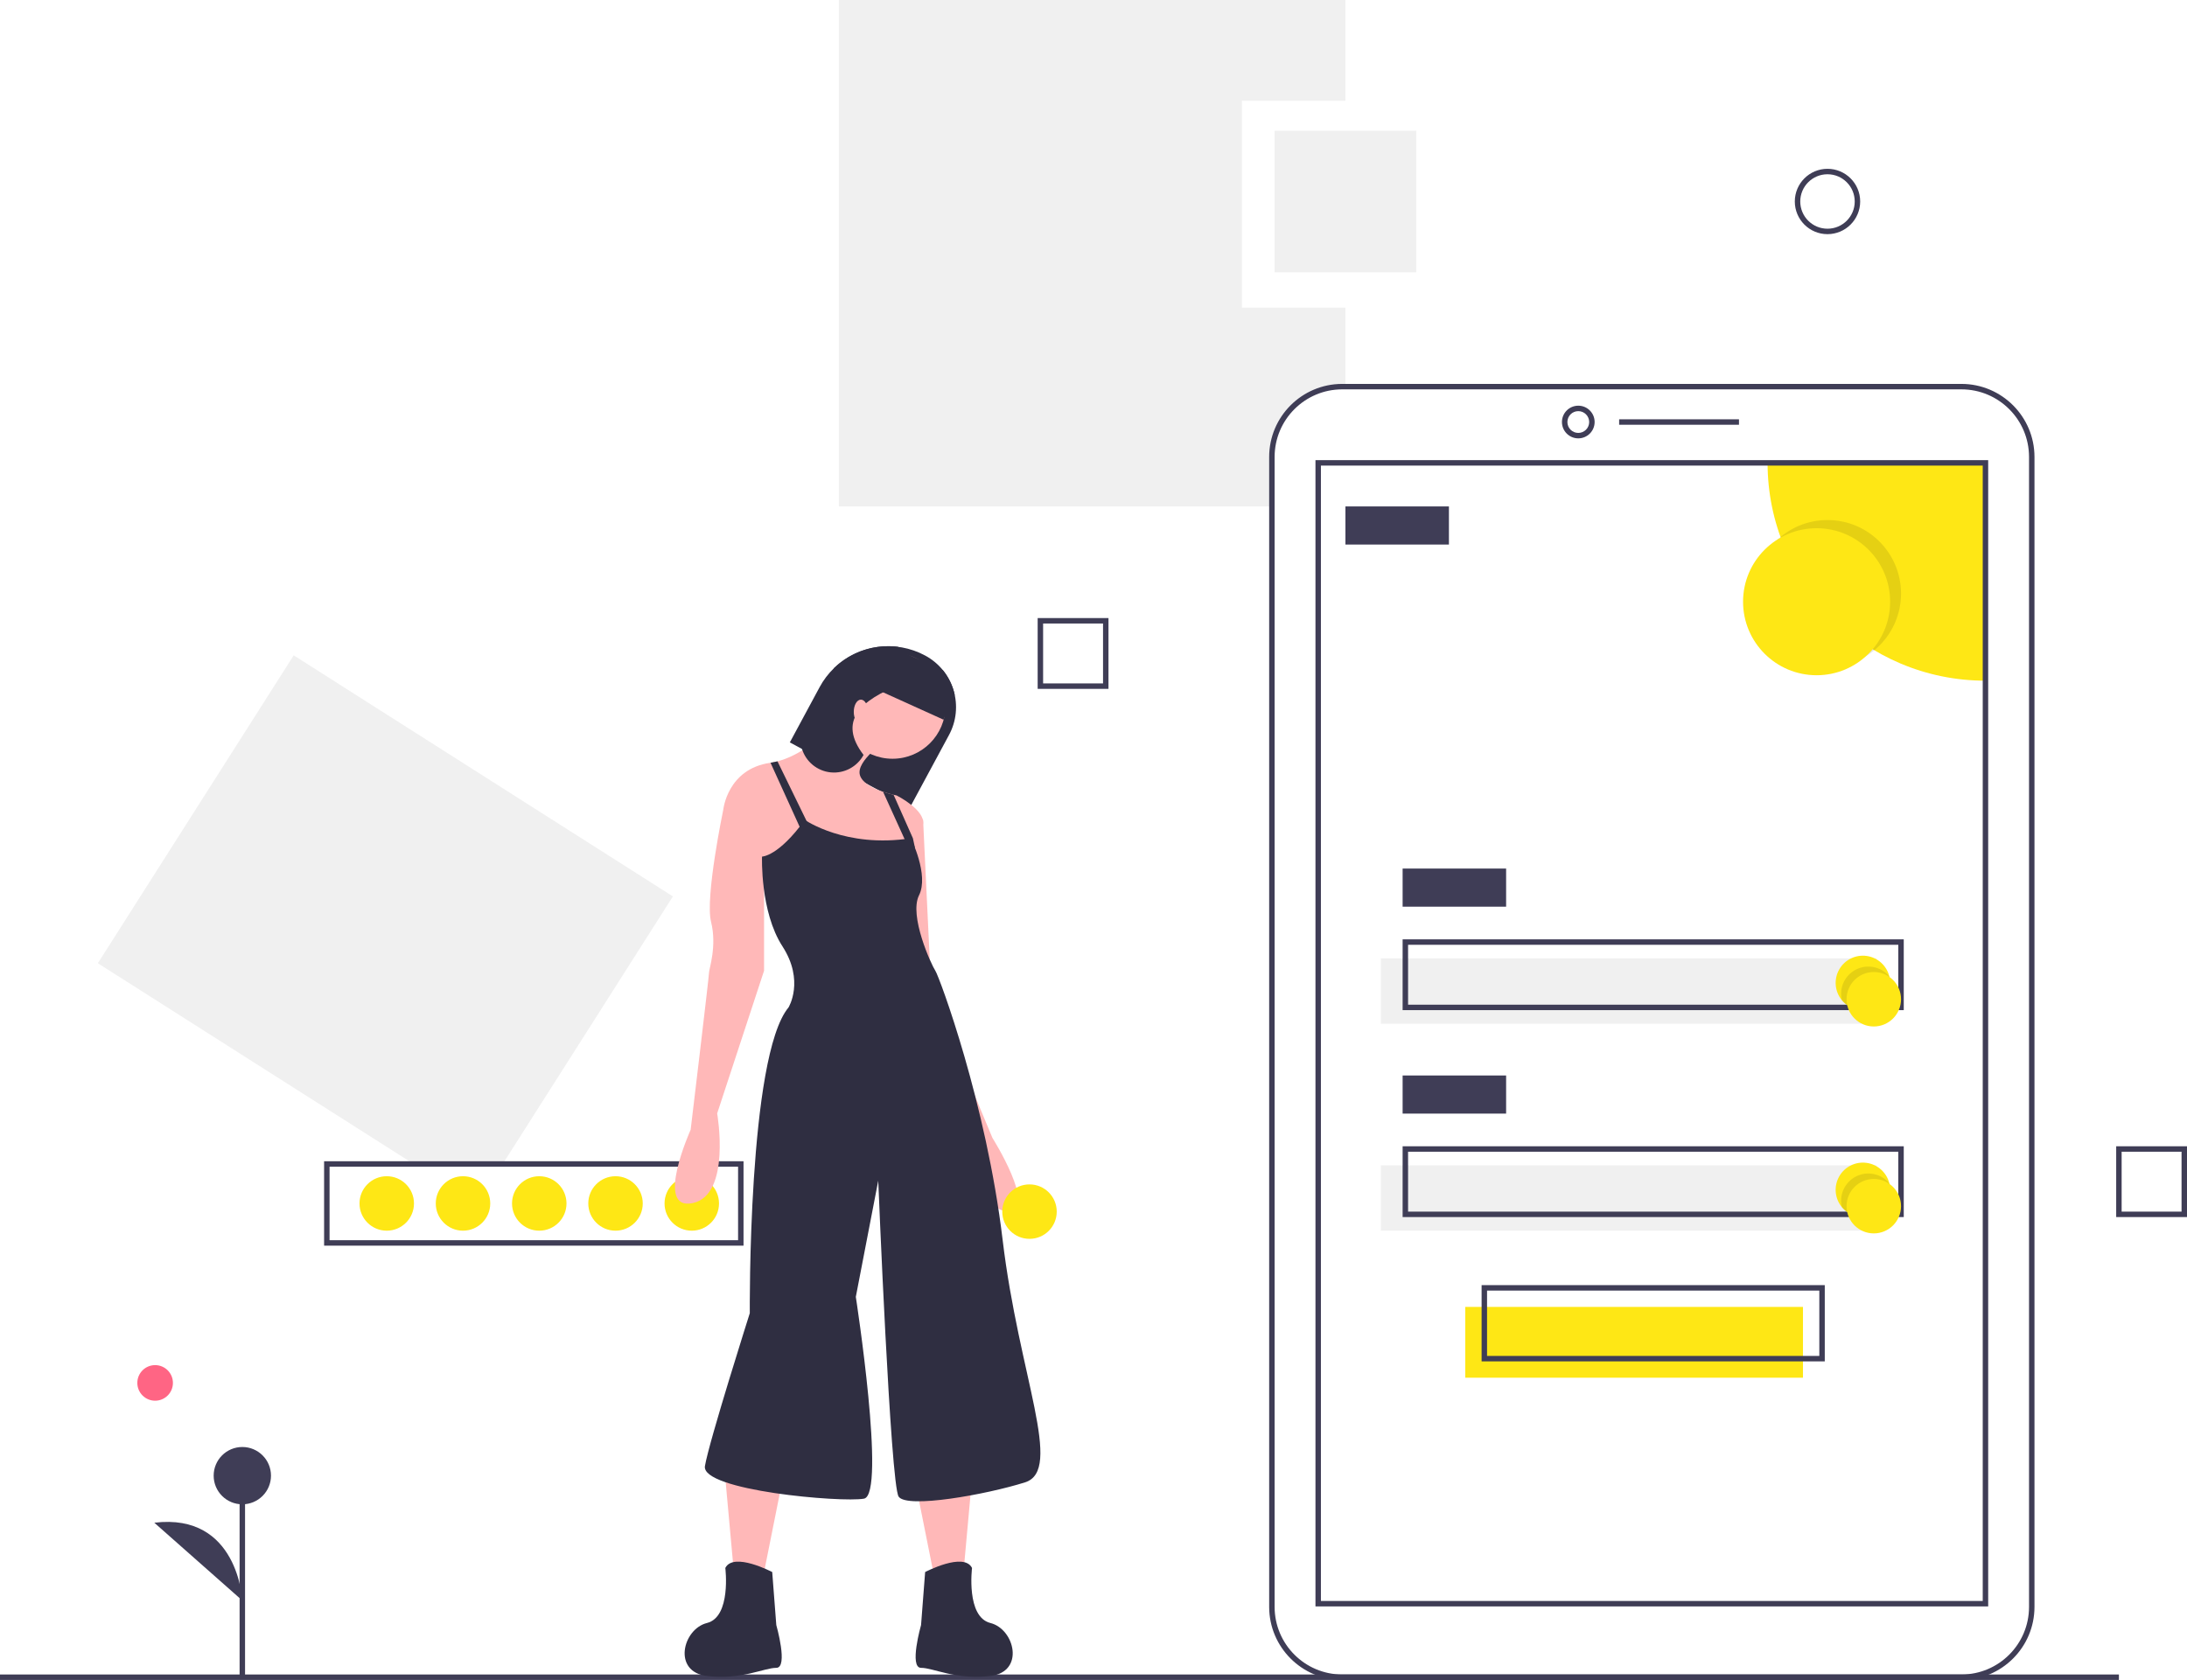
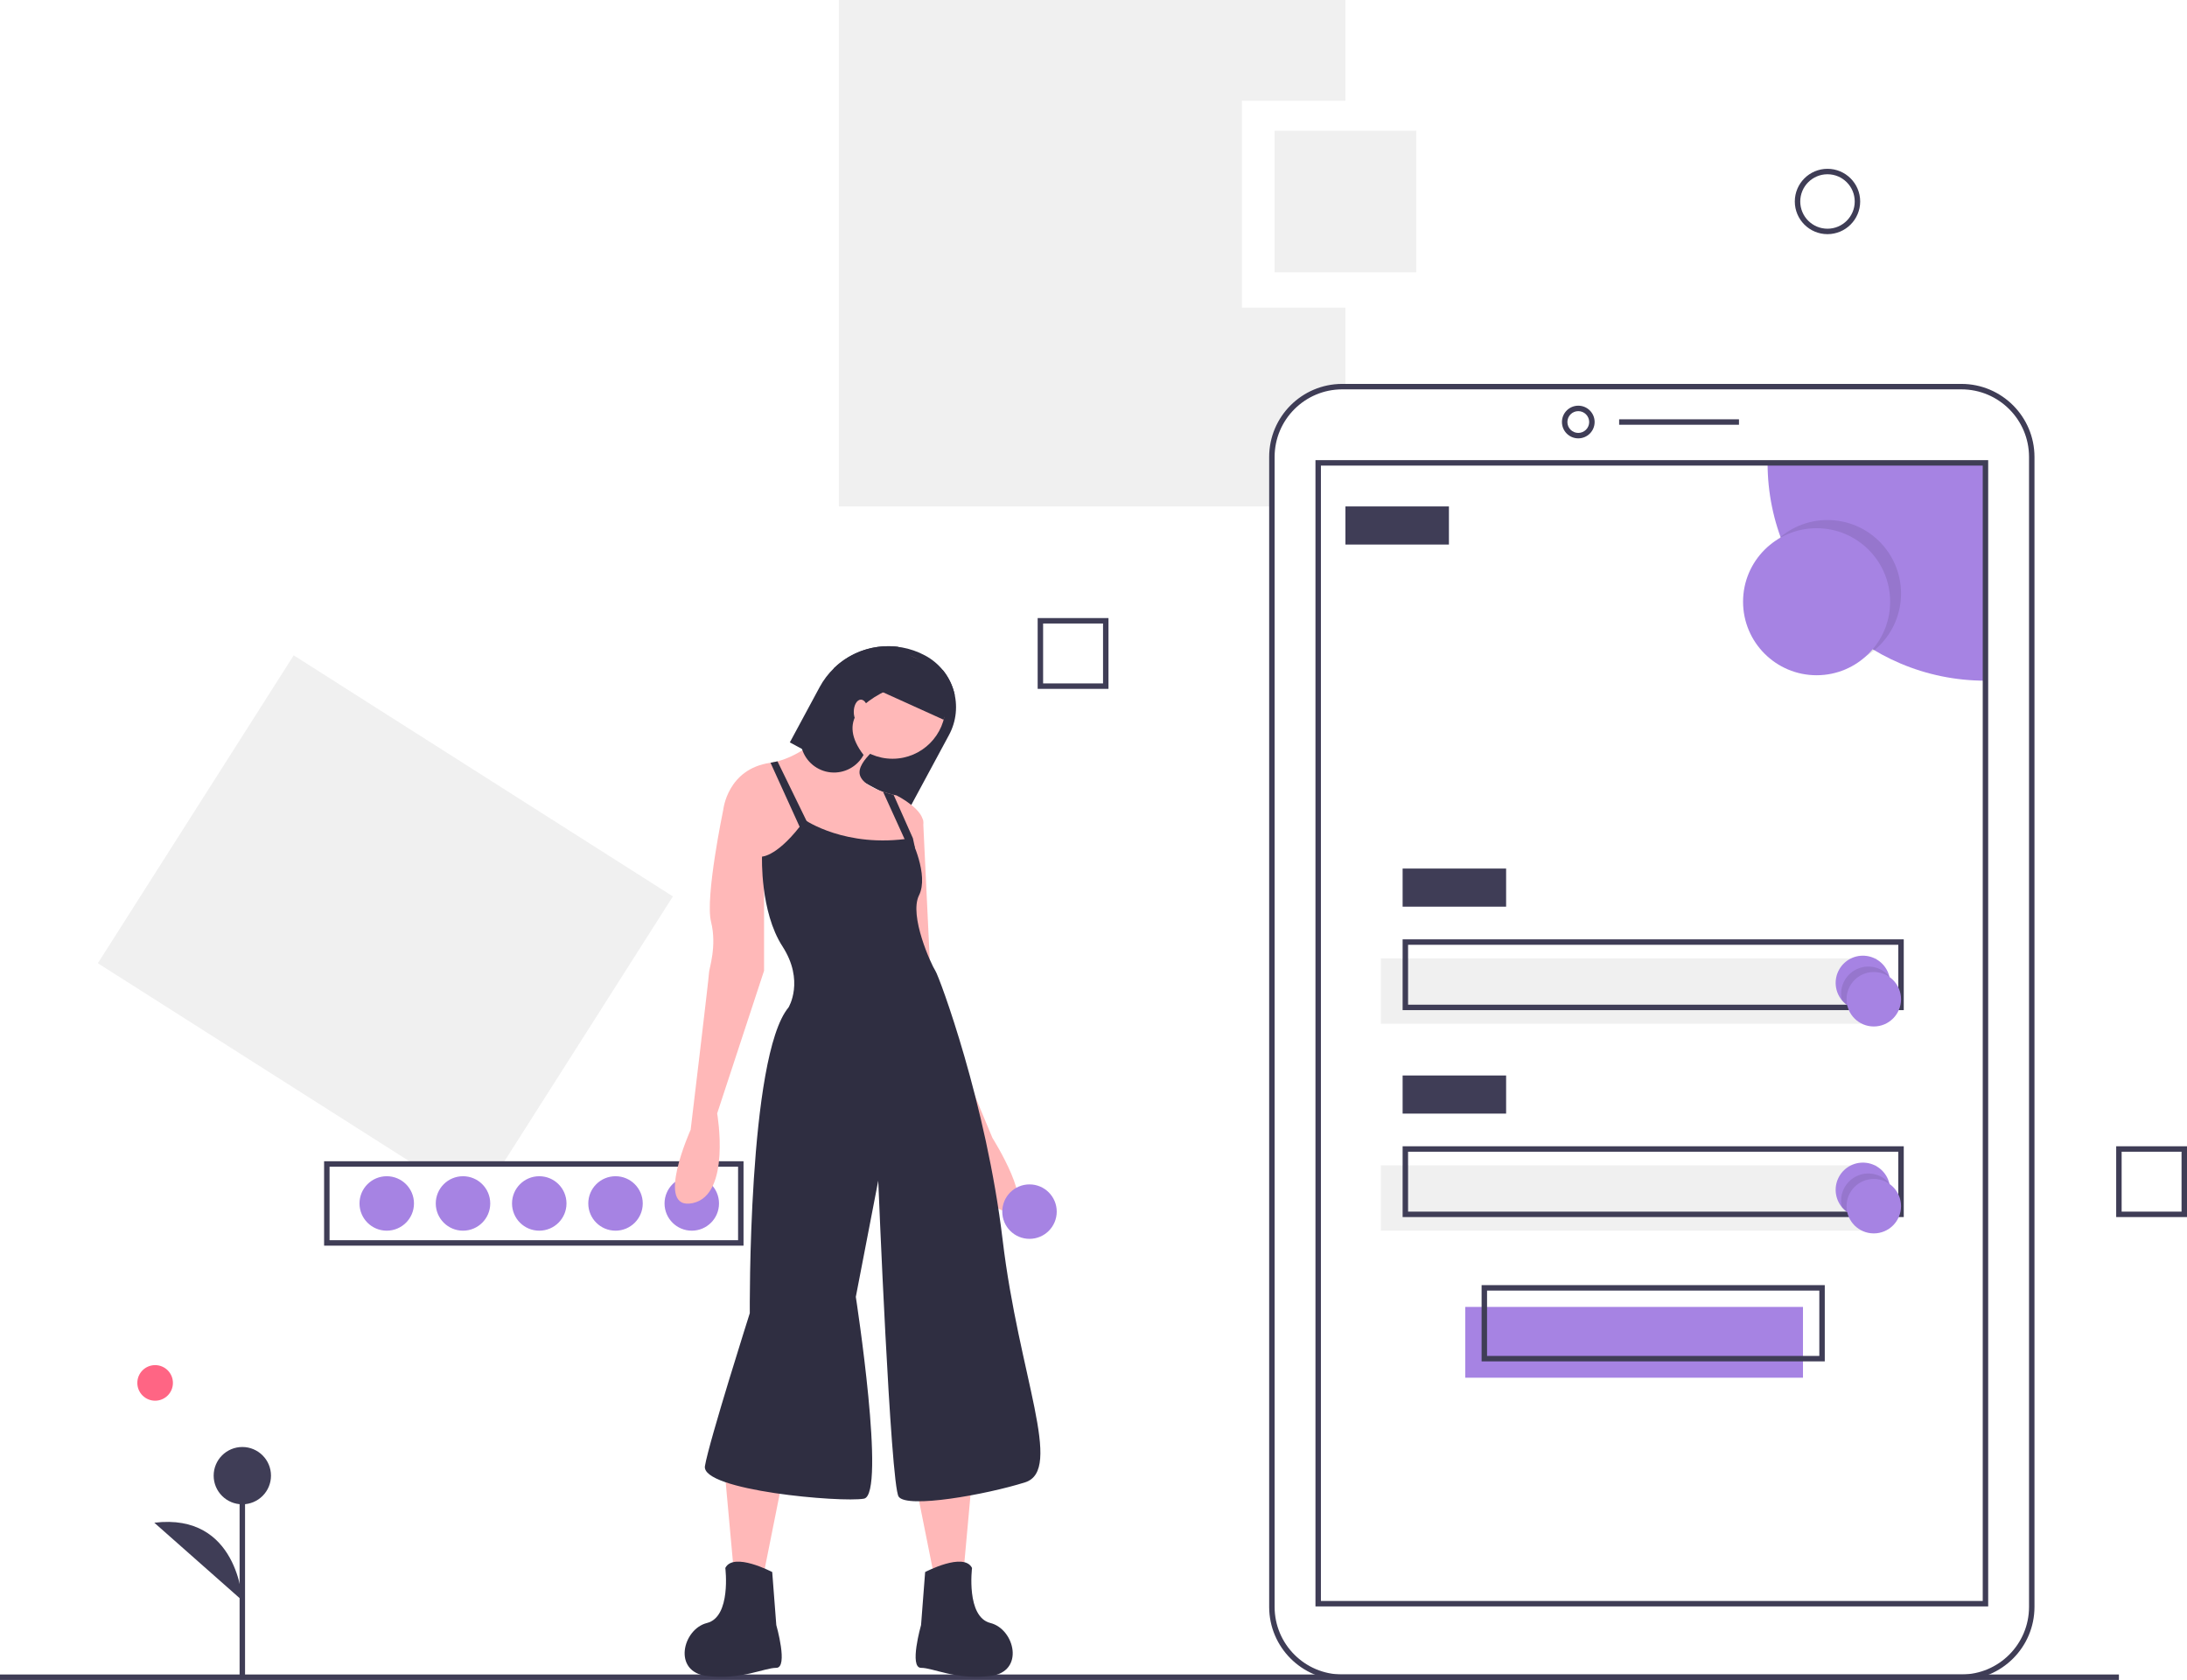
<svg xmlns="http://www.w3.org/2000/svg" id="bc52c4b0-5495-47d6-8fbf-e718e11a33f1" data-name="Layer 1" width="803" height="617" viewBox="0 0 803 617">
  <polygon points="184.898 427 247.069 329.231 107.835 240.694 35.931 353.769 151.095 427 184.898 427" fill="#f0f0f0" />
  <path d="M471.5,599h-154V568h154Zm-152-2h150V570h-150Z" transform="translate(-198.5 -141.5)" fill="#3f3d56" />
-   <circle cx="254" cy="442" r="10" fill="#fee715" />
-   <circle cx="226" cy="442" r="10" fill="#fee715" />
-   <circle cx="198" cy="442" r="10" fill="#fee715" />
-   <circle cx="170" cy="442" r="10" fill="#fee715" />
-   <circle cx="142" cy="442" r="10" fill="#fee715" />
+   <circle cx="254" cy="442" r="10" fill="#a683e3" />
+   <circle cx="226" cy="442" r="10" fill="#a683e3" />
+   <circle cx="198" cy="442" r="10" fill="#a683e3" />
+   <circle cx="170" cy="442" r="10" fill="#a683e3" />
+   <circle cx="142" cy="442" r="10" fill="#a683e3" />
  <path d="M654.5,254.5v-76h38v-37h-186v186h159V309.314A25.814,25.814,0,0,1,691.314,283.5H692.5v-29Z" transform="translate(-198.5 -141.5)" fill="#f0f0f0" />
-   <rect x="538" y="480" width="124" height="26" fill="#fee715" />
+   <rect x="538" y="480" width="124" height="26" fill="#a683e3" />
  <rect x="507" y="352" width="182" height="24" fill="#f0f0f0" />
  <rect y="615" width="778" height="2" fill="#3f3d56" />
  <path d="M918.686,758.5H691.314A26.845,26.845,0,0,1,664.5,731.686V309.314A26.845,26.845,0,0,1,691.314,282.5h227.371A26.845,26.845,0,0,1,945.5,309.314v422.371A26.845,26.845,0,0,1,918.686,758.5Zm-227.371-474A24.843,24.843,0,0,0,666.5,309.314v422.371A24.843,24.843,0,0,0,691.314,756.5h227.371A24.843,24.843,0,0,0,943.5,731.686V309.314A24.843,24.843,0,0,0,918.686,284.5Z" transform="translate(-198.5 -141.5)" fill="#3f3d56" />
  <path d="M778,302.5a6,6,0,1,1,6-6A6.007,6.007,0,0,1,778,302.5Zm0-10a4,4,0,1,0,4,4A4.004,4.004,0,0,0,778,292.5Z" transform="translate(-198.5 -141.5)" fill="#3f3d56" />
  <rect x="594.5" y="154" width="44" height="2" fill="#3f3d56" />
-   <path d="M927.5,311.5v80a80.004,80.004,0,0,1-80-80Z" transform="translate(-198.5 -141.5)" fill="#fee715" />
+   <path d="M927.5,311.5v80a80.004,80.004,0,0,1-80-80Z" transform="translate(-198.5 -141.5)" fill="#a683e3" />
  <path d="M928.5,731.5h-247v-421h247Zm-245-2h243v-417h-243Z" transform="translate(-198.5 -141.5)" fill="#3f3d56" />
  <circle cx="671" cy="218" r="27" opacity="0.1" />
-   <circle cx="667" cy="221" r="27" fill="#fee715" />
+   <circle cx="667" cy="221" r="27" fill="#a683e3" />
  <rect x="494" y="186" width="38" height="14" fill="#3f3d56" />
  <rect x="515" y="319" width="38" height="14" fill="#3f3d56" />
  <path d="M897.5,512.5h-184v-26h184Zm-182-2h180v-22h-180Z" transform="translate(-198.5 -141.5)" fill="#3f3d56" />
  <rect x="507" y="428" width="182" height="24" fill="#f0f0f0" />
  <rect x="515" y="395" width="38" height="14" fill="#3f3d56" />
  <path d="M897.5,588.5h-184v-26h184Zm-182-2h180v-22h-180Z" transform="translate(-198.5 -141.5)" fill="#3f3d56" />
  <path d="M868.5,641.5h-126v-28h126Zm-124-2h122v-24h-122Z" transform="translate(-198.5 -141.5)" fill="#3f3d56" />
-   <path d="M892.5,502.5a10.001,10.001,0,0,1-17.71,6.37l-.01-.01a9.999,9.999,0,1,1,17.43-8.73.01.01,0,0,0,.01.01A10.227,10.227,0,0,1,892.5,502.5Z" transform="translate(-198.5 -141.5)" fill="#fee715" />
+   <path d="M892.5,502.5a10.001,10.001,0,0,1-17.71,6.37l-.01-.01a9.999,9.999,0,1,1,17.43-8.73.01.01,0,0,0,.01.01A10.227,10.227,0,0,1,892.5,502.5Z" transform="translate(-198.5 -141.5)" fill="#a683e3" />
  <path d="M892.5,502.5a10.001,10.001,0,0,1-17.71,6.37l-.01-.01a10.228,10.228,0,0,1-.28-2.36,10.001,10.001,0,0,1,17.71-6.37.01.01,0,0,0,.01.01A10.227,10.227,0,0,1,892.5,502.5Z" transform="translate(-198.5 -141.5)" opacity="0.1" />
-   <circle cx="688" cy="367" r="10" fill="#fee715" />
-   <path d="M892.5,578.5a10.001,10.001,0,0,1-17.71,6.37l-.01-.01a9.999,9.999,0,1,1,17.43-8.73.01.01,0,0,0,.01.01A10.227,10.227,0,0,1,892.5,578.5Z" transform="translate(-198.5 -141.5)" fill="#fee715" />
+   <circle cx="688" cy="367" r="10" fill="#a683e3" />
+   <path d="M892.5,578.5a10.001,10.001,0,0,1-17.71,6.37l-.01-.01a9.999,9.999,0,1,1,17.43-8.73.01.01,0,0,0,.01.01A10.227,10.227,0,0,1,892.5,578.5Z" transform="translate(-198.5 -141.5)" fill="#a683e3" />
  <path d="M892.5,578.5a10.001,10.001,0,0,1-17.71,6.37l-.01-.01a10.228,10.228,0,0,1-.28-2.36,10.001,10.001,0,0,1,17.71-6.37.01.01,0,0,0,.01.01A10.227,10.227,0,0,1,892.5,578.5Z" transform="translate(-198.5 -141.5)" opacity="0.1" />
-   <circle cx="688" cy="443" r="10" fill="#fee715" />
+   <circle cx="688" cy="443" r="10" fill="#a683e3" />
  <rect x="468" y="48" width="52" height="52" fill="#f0f0f0" />
  <path d="M869.5,227.5a12,12,0,1,1,12-12A12.013,12.013,0,0,1,869.5,227.5Zm0-22a10,10,0,1,0,10,10A10.011,10.011,0,0,0,869.5,205.5Z" transform="translate(-198.5 -141.5)" fill="#3f3d56" />
  <path d="M605.5,394.5h-26v-26h26Zm-24-2h22v-22h-22Z" transform="translate(-198.5 -141.5)" fill="#3f3d56" />
  <path d="M1001.5,588.5h-26v-26h26Zm-24-2h22v-22h-22Z" transform="translate(-198.5 -141.5)" fill="#3f3d56" />
  <path d="M488.503,414.166l4.462,2.403,15.182,8.183,24.51,13.206,14.284-26.501a21.525,21.525,0,0,0-8.744-29.189,28.59,28.59,0,0,0-33.381,4.529l-.007.007a28.623,28.623,0,0,0-5.375,7.075Z" transform="translate(-198.5 -141.5)" fill="#2f2e41" />
  <polygon points="356.9 542.937 353.906 575.876 342.676 577.373 335.19 539.942 356.9 542.937" fill="#ffb8b8" />
  <path d="M538.182,718.873s14.224-7.486,17.218-1.497c0,0-2.246,17.967,6.738,20.213s12.727,17.967,0,19.464-20.962-2.995-25.453-2.995,0-15.721,0-15.721Z" transform="translate(-198.5 -141.5)" fill="#2f2e41" />
  <polygon points="266.316 542.937 269.311 575.876 280.54 577.373 288.026 539.942 266.316 542.937" fill="#ffb8b8" />
  <path d="M482.034,718.873s-14.224-7.486-17.218-1.497c0,0,2.246,17.967-6.738,20.213s-12.727,17.967,0,19.464S479.04,754.059,483.532,754.059s0-15.721,0-15.721Z" transform="translate(-198.5 -141.5)" fill="#2f2e41" />
  <circle cx="327.704" cy="259.206" r="19.464" fill="#ffb8b8" />
  <path d="M464.067,438.886,479.789,463.591l18.716-1.497,30.694,2.246s2.897-5.794,5.263-11.432a44.285,44.285,0,0,0,2.972-8.781c.749-5.24-9.732-10.481-9.732-10.481s-.412-.075-1.1-.24c-.913-.217-2.321-.576-3.863-1.101-3.481-1.183-7.666-3.189-8.512-6.146-1.497-5.24,9.732-12.727,9.732-12.727l-13.475-12.727s-11.971,16.627-26.509,20.415a23.155,23.155,0,0,1-2.56.524c-.045.007-.082.015-.127.022C465.565,423.914,464.067,438.886,464.067,438.886Z" transform="translate(-198.5 -141.5)" fill="#ffb8b8" />
  <path d="M472.302,432.149l-8.235,6.738s-6.738,32.191-4.492,41.175-.749,17.218-.749,18.716S452.089,556.421,452.089,556.421s-13.475,29.945.749,26.951,8.984-32.94,8.984-32.94l17.218-52.404V453.859Z" transform="translate(-198.5 -141.5)" fill="#ffb8b8" />
  <path d="M531.444,438.138l5.989,4.492,2.995,62.885,22.459,53.901s16.47,26.202,5.989,26.951S551.657,559.415,551.657,559.415l-20.213-51.655-2.995-50.158Z" transform="translate(-198.5 -141.5)" fill="#ffb8b8" />
  <path d="M494.013,442.629s14.973,10.481,38.929,6.738c0,0,6.738,13.475,2.995,20.962s4.492,25.453,5.989,27.699,18.716,48.661,24.705,98.819,22.459,84.595,8.235,89.087-43.42,9.732-46.415,5.24-7.486-116.038-7.486-116.038l-8.235,42.672s11.229,72.617,2.995,74.114-59.89-2.995-58.393-11.978,16.47-56.147,16.47-56.147-.749-94.327,14.224-112.294c0,0,5.989-9.732-2.246-22.459s-7.486-32.94-7.486-32.94S484.28,456.105,494.013,442.629Z" transform="translate(-198.5 -141.5)" fill="#2f2e41" />
  <polygon points="282.913 280.145 295.513 307.867 298.507 306.37 285.473 279.621 282.913 280.145" fill="#2f2e41" />
  <path d="M522.737,432.306l9.455,20.804,2.268-.202-.771-3.541-7.09-15.961C525.687,433.189,524.28,432.83,522.737,432.306Z" transform="translate(-198.5 -141.5)" fill="#2f2e41" />
  <path d="M492.964,416.57a12.323,12.323,0,0,0,22.609,2.201c-9.47-12.382-1.348-20.161,14.037-26.045a12.312,12.312,0,0,0-1.325-13.655,28.687,28.687,0,0,0-23.47,7.726l-.007.007L493.878,407.077A12.264,12.264,0,0,0,492.964,416.57Z" transform="translate(-198.5 -141.5)" fill="#2f2e41" />
  <ellipse cx="316.1" cy="261.452" rx="2.62" ry="4.492" fill="#ffb8b8" />
  <path d="M522.408,395.623l22.504,10.196,4.125-9.103a21.563,21.563,0,0,0-4.342-9.081l-15.489-7.015Z" transform="translate(-198.5 -141.5)" fill="#2f2e41" />
-   <circle cx="378" cy="445" r="10" fill="#fee715" />
+   <circle cx="378" cy="445" r="10" fill="#a683e3" />
  <circle cx="56.957" cy="507.911" r="6.535" fill="#ff6584" />
  <rect x="87.975" y="541.973" width="2" height="74.411" fill="#3f3d56" />
  <circle cx="88.975" cy="541.972" r="10.523" fill="#3f3d56" />
  <path d="M287.475,729.334s-1.503-32.332-32.32-28.574" transform="translate(-198.5 -141.5)" fill="#3f3d56" />
</svg>
